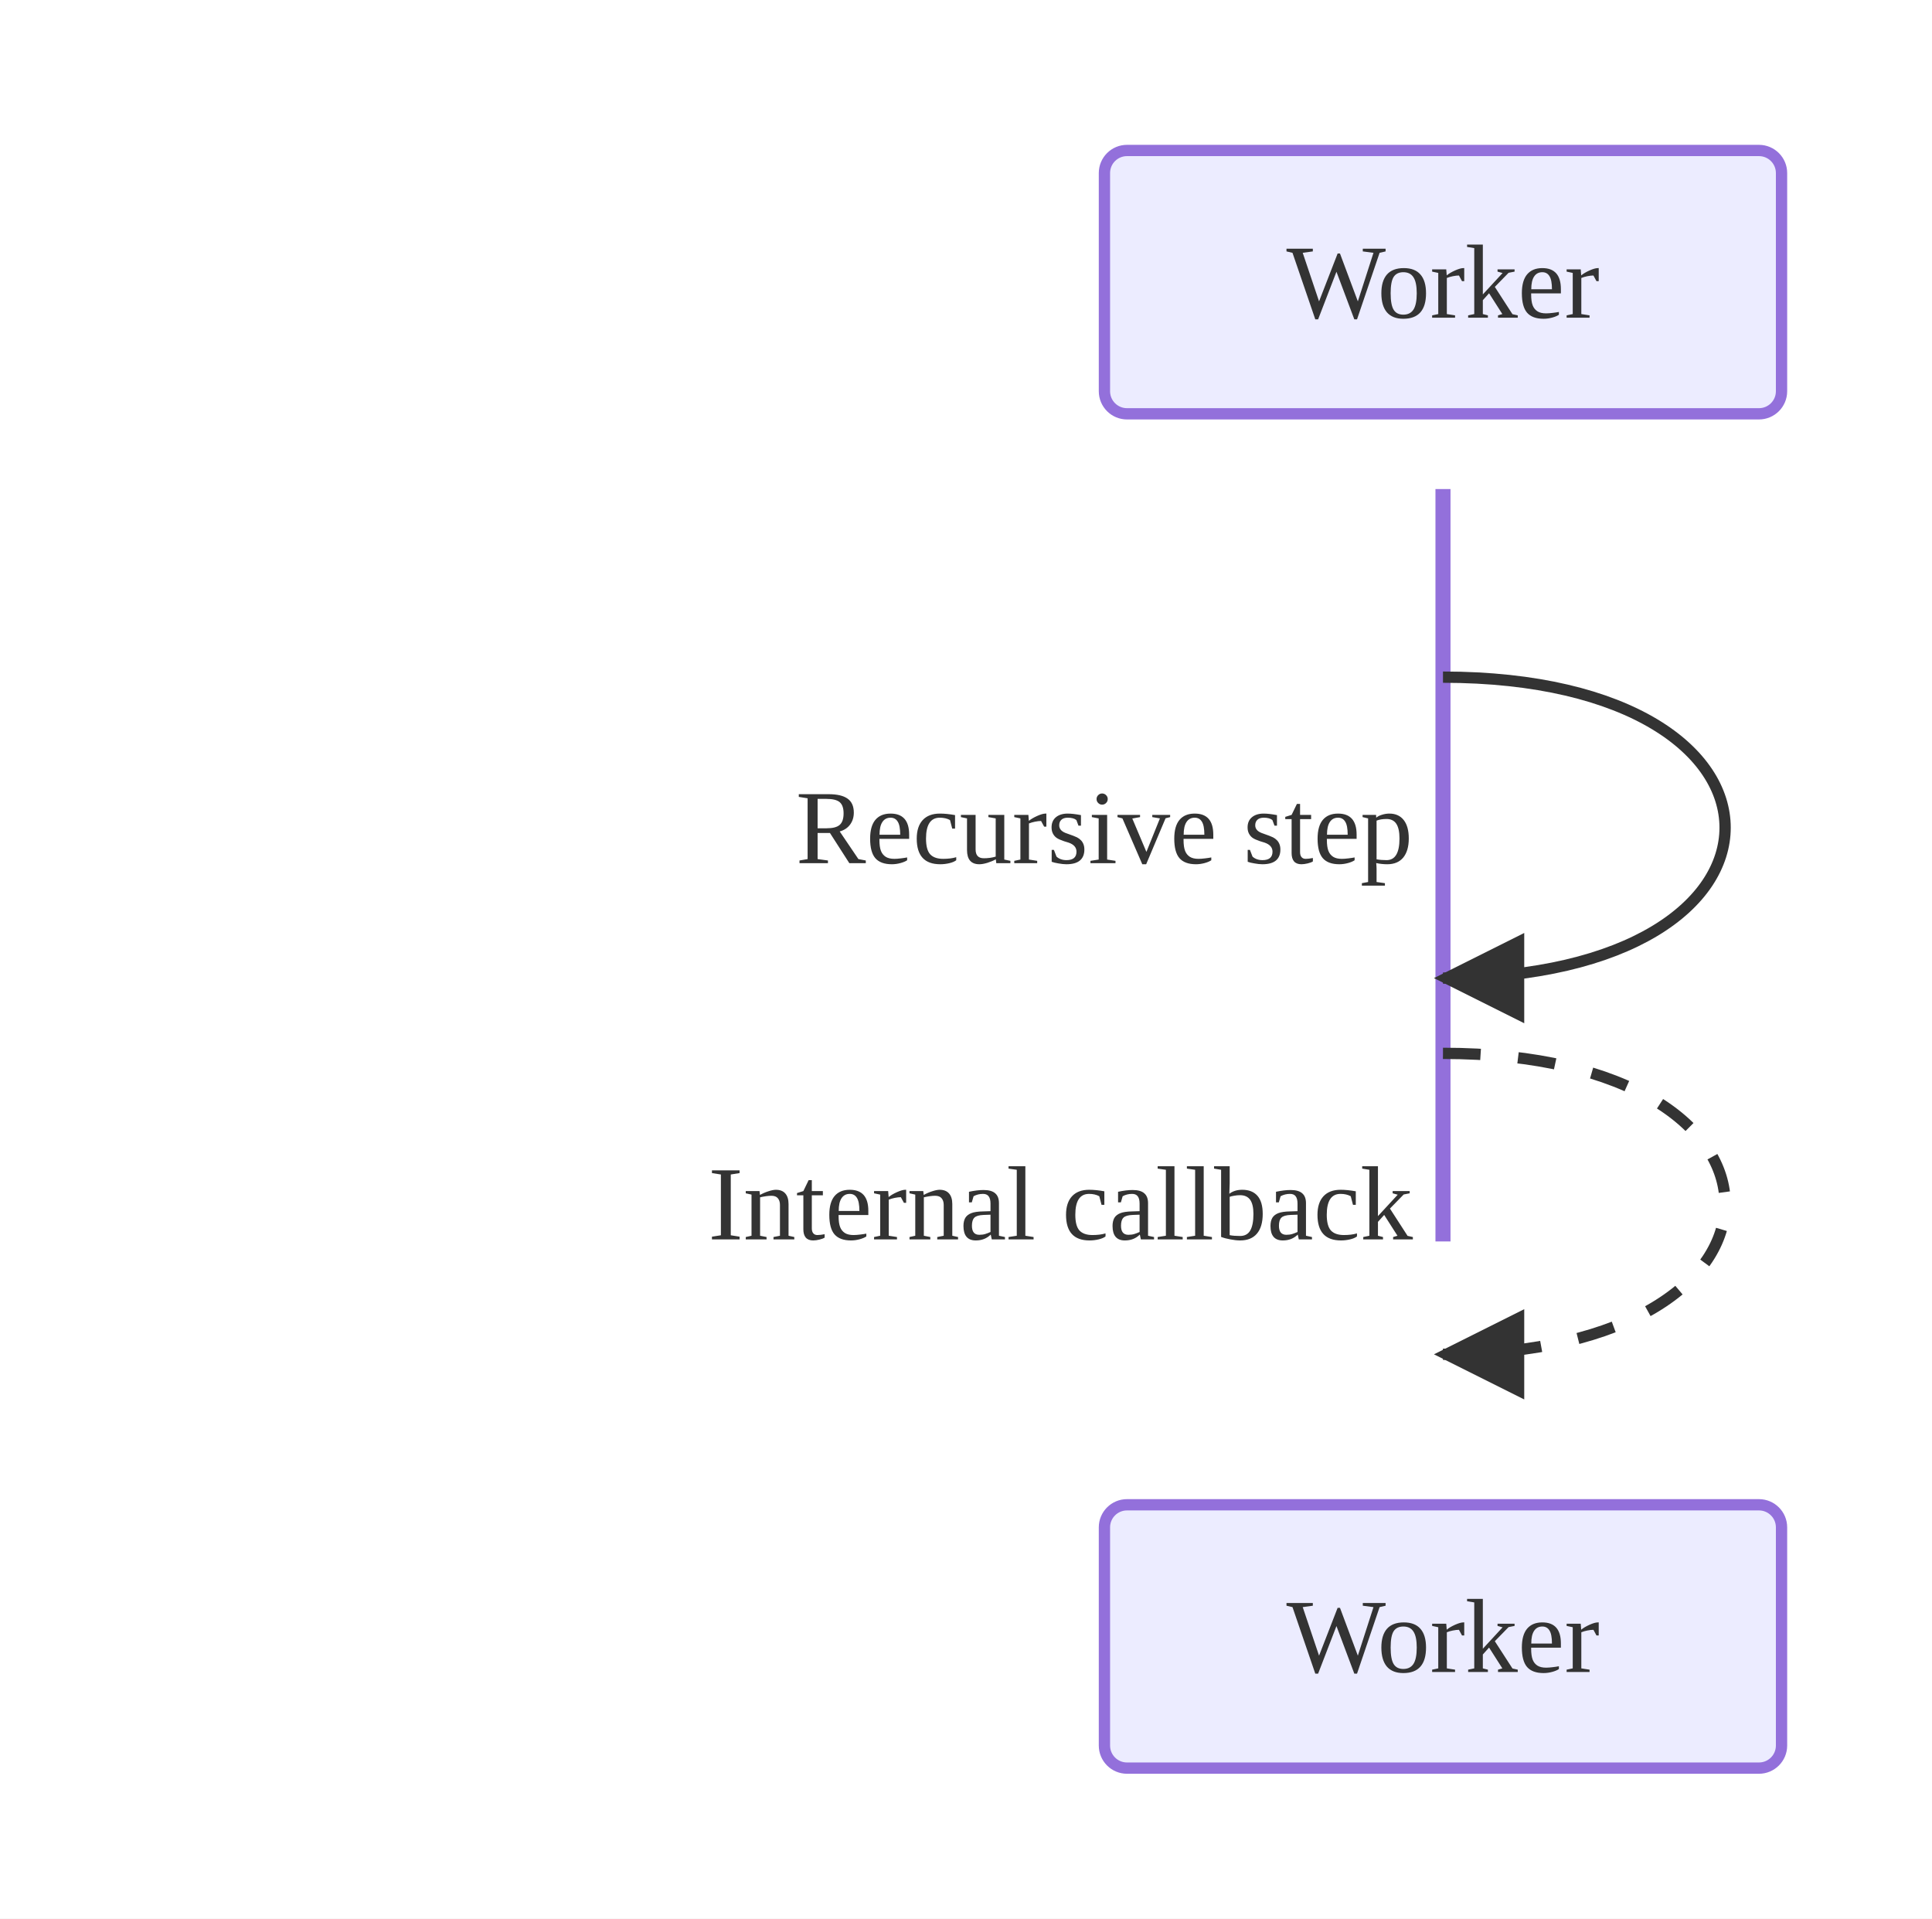
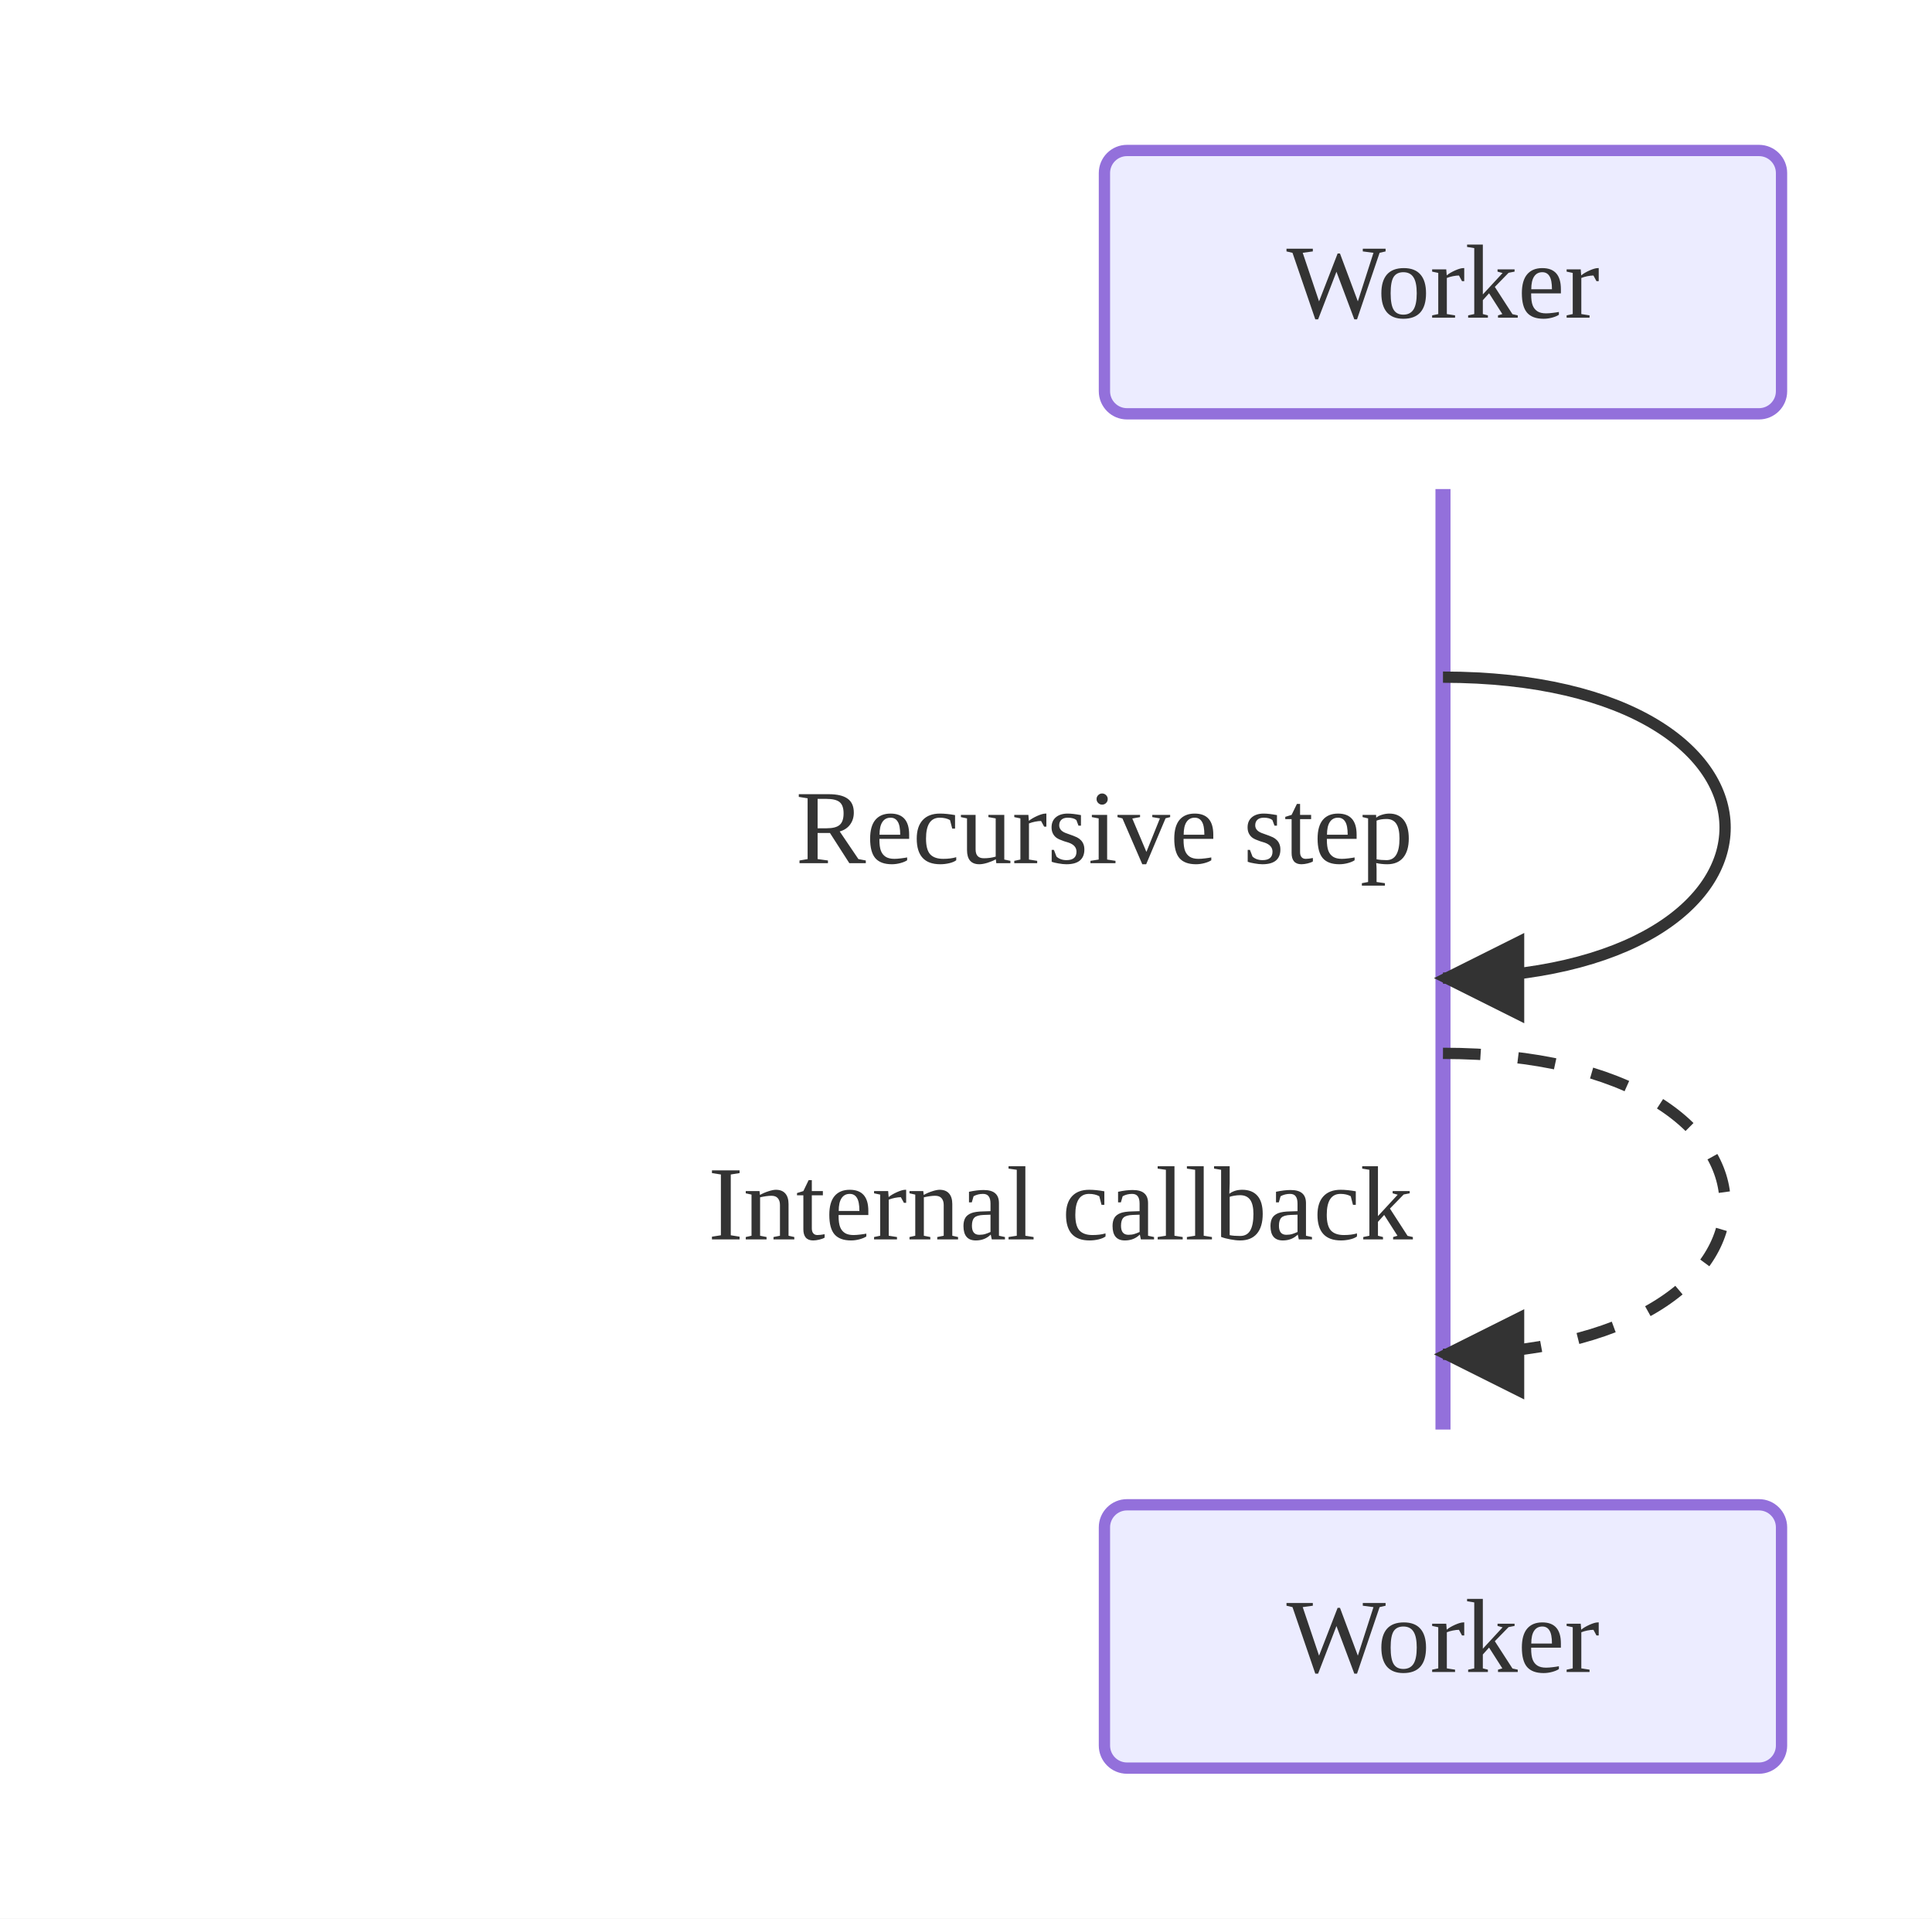
<svg xmlns="http://www.w3.org/2000/svg" viewBox="0 0 256.80 255.00">
  <defs>
    <marker id="seq-arrow-solid" viewBox="0 0 10 10" refX="9.00" refY="5.00" markerWidth="8.00" markerHeight="8.00" orient="auto">
      <polygon points="0,0 10,5 0,10" style="fill:#333" />
    </marker>
    <marker id="seq-arrow-dashed" viewBox="0 0 10 10" refX="9.00" refY="5.00" markerWidth="8.00" markerHeight="8.00" orient="auto">
      <polygon points="0,0 10,5 0,10" style="fill:#333" />
    </marker>
    <marker id="seq-arrow-solid-cross" viewBox="0 0 10 10" refX="5.00" refY="5.00" markerWidth="10.00" markerHeight="10.00" orient="auto">
      <path d="M2,2 L8,8 M2,8 L8,2" style="stroke:#333;stroke-width:1.5;fill:none" />
    </marker>
    <marker id="seq-arrow-dashed-cross" viewBox="0 0 10 10" refX="5.00" refY="5.00" markerWidth="10.00" markerHeight="10.00" orient="auto">
      <path d="M2,2 L8,8 M2,8 L8,2" style="stroke:#333;stroke-width:1.5;fill:none" />
    </marker>
    <marker id="seq-arrow-solid-open" viewBox="0 0 10 10" refX="10.00" refY="5.00" markerWidth="8.00" markerHeight="8.00" orient="auto">
      <polyline points="0,1 10,5 0,9" style="stroke:#333;stroke-width:1.5;fill:none" />
    </marker>
    <marker id="seq-arrow-dashed-open" viewBox="0 0 10 10" refX="10.00" refY="5.00" markerWidth="8.00" markerHeight="8.00" orient="auto">
      <polyline points="0,1 10,5 0,9" style="stroke:#333;stroke-width:1.5;fill:none" />
    </marker>
  </defs>
  <rect x="0.00" y="0.00" width="256.80" height="255.00" style="fill:white;stroke:none" />
-   <line x1="191.80" y1="65.00" x2="191.80" y2="165.00" style="stroke:#9370DB;stroke-width:2.0" />
+   <line x1="191.80" y1="65.00" x2="191.80" y2="190.00" style="stroke:#9370DB;stroke-width:2.0" />
  <path d="M191.80,90.00 C241.80,90.00 241.80,130.00 191.80,130.00" style="stroke:#333;stroke-width:1.5;fill:none" marker-end="url(#seq-arrow-solid)" />
  <text x="187.80" y="110.00" text-anchor="end" dominant-baseline="central" style="fill:#333;font-size:14px">Recursive step</text>
  <path d="M191.80,140.00 C241.80,140.00 241.80,180.00 191.80,180.00" style="stroke:#333;stroke-width:1.5;fill:none;stroke-dasharray:5,5" marker-end="url(#seq-arrow-dashed)" />
  <text x="187.80" y="160.00" text-anchor="end" dominant-baseline="central" style="fill:#333;font-size:14px">Internal callback</text>
  <rect x="146.80" y="20.00" width="90.00" height="35.00" rx="3.00" ry="3.00" style="fill:#ECECFF;stroke:#9370DB;stroke-width:1.5" />
  <text x="191.80" y="37.50" text-anchor="middle" dominant-baseline="central" style="fill:#333;font-size:14px">Worker</text>
  <rect x="146.80" y="200.00" width="90.00" height="35.00" rx="3.00" ry="3.00" style="fill:#ECECFF;stroke:#9370DB;stroke-width:1.5" />
  <text x="191.80" y="217.50" text-anchor="middle" dominant-baseline="central" style="fill:#333;font-size:14px">Worker</text>
</svg>
